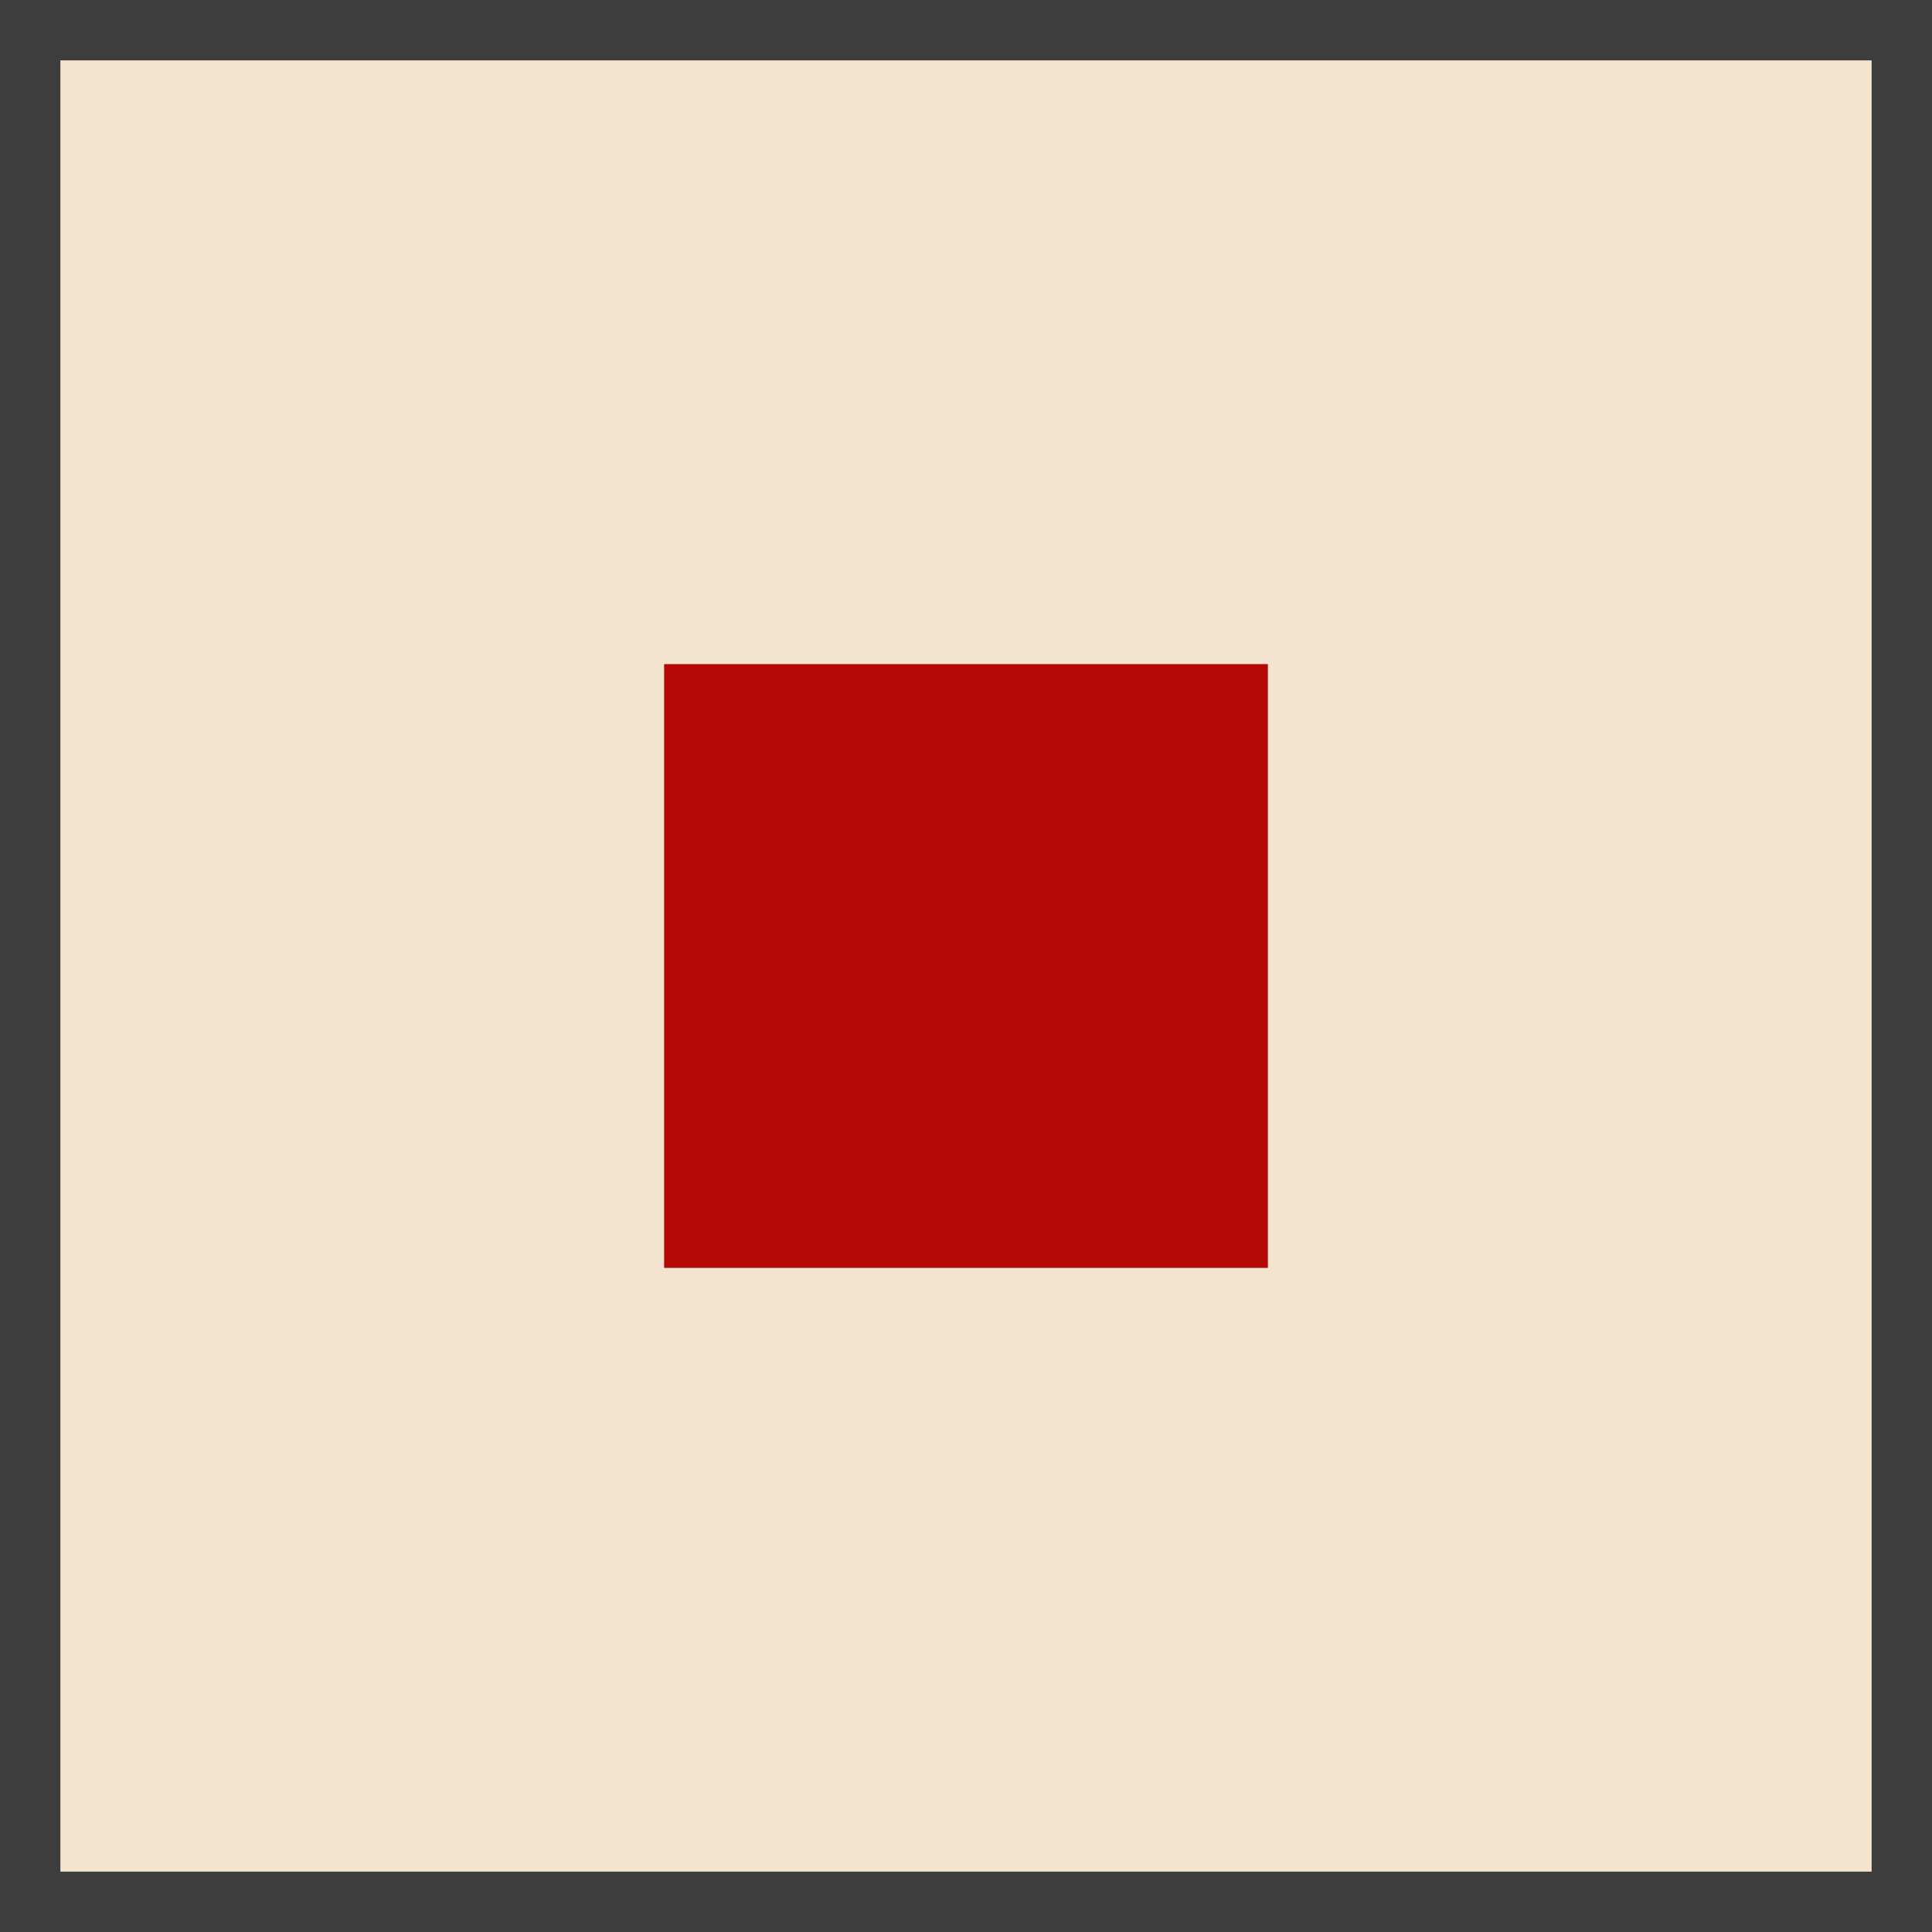
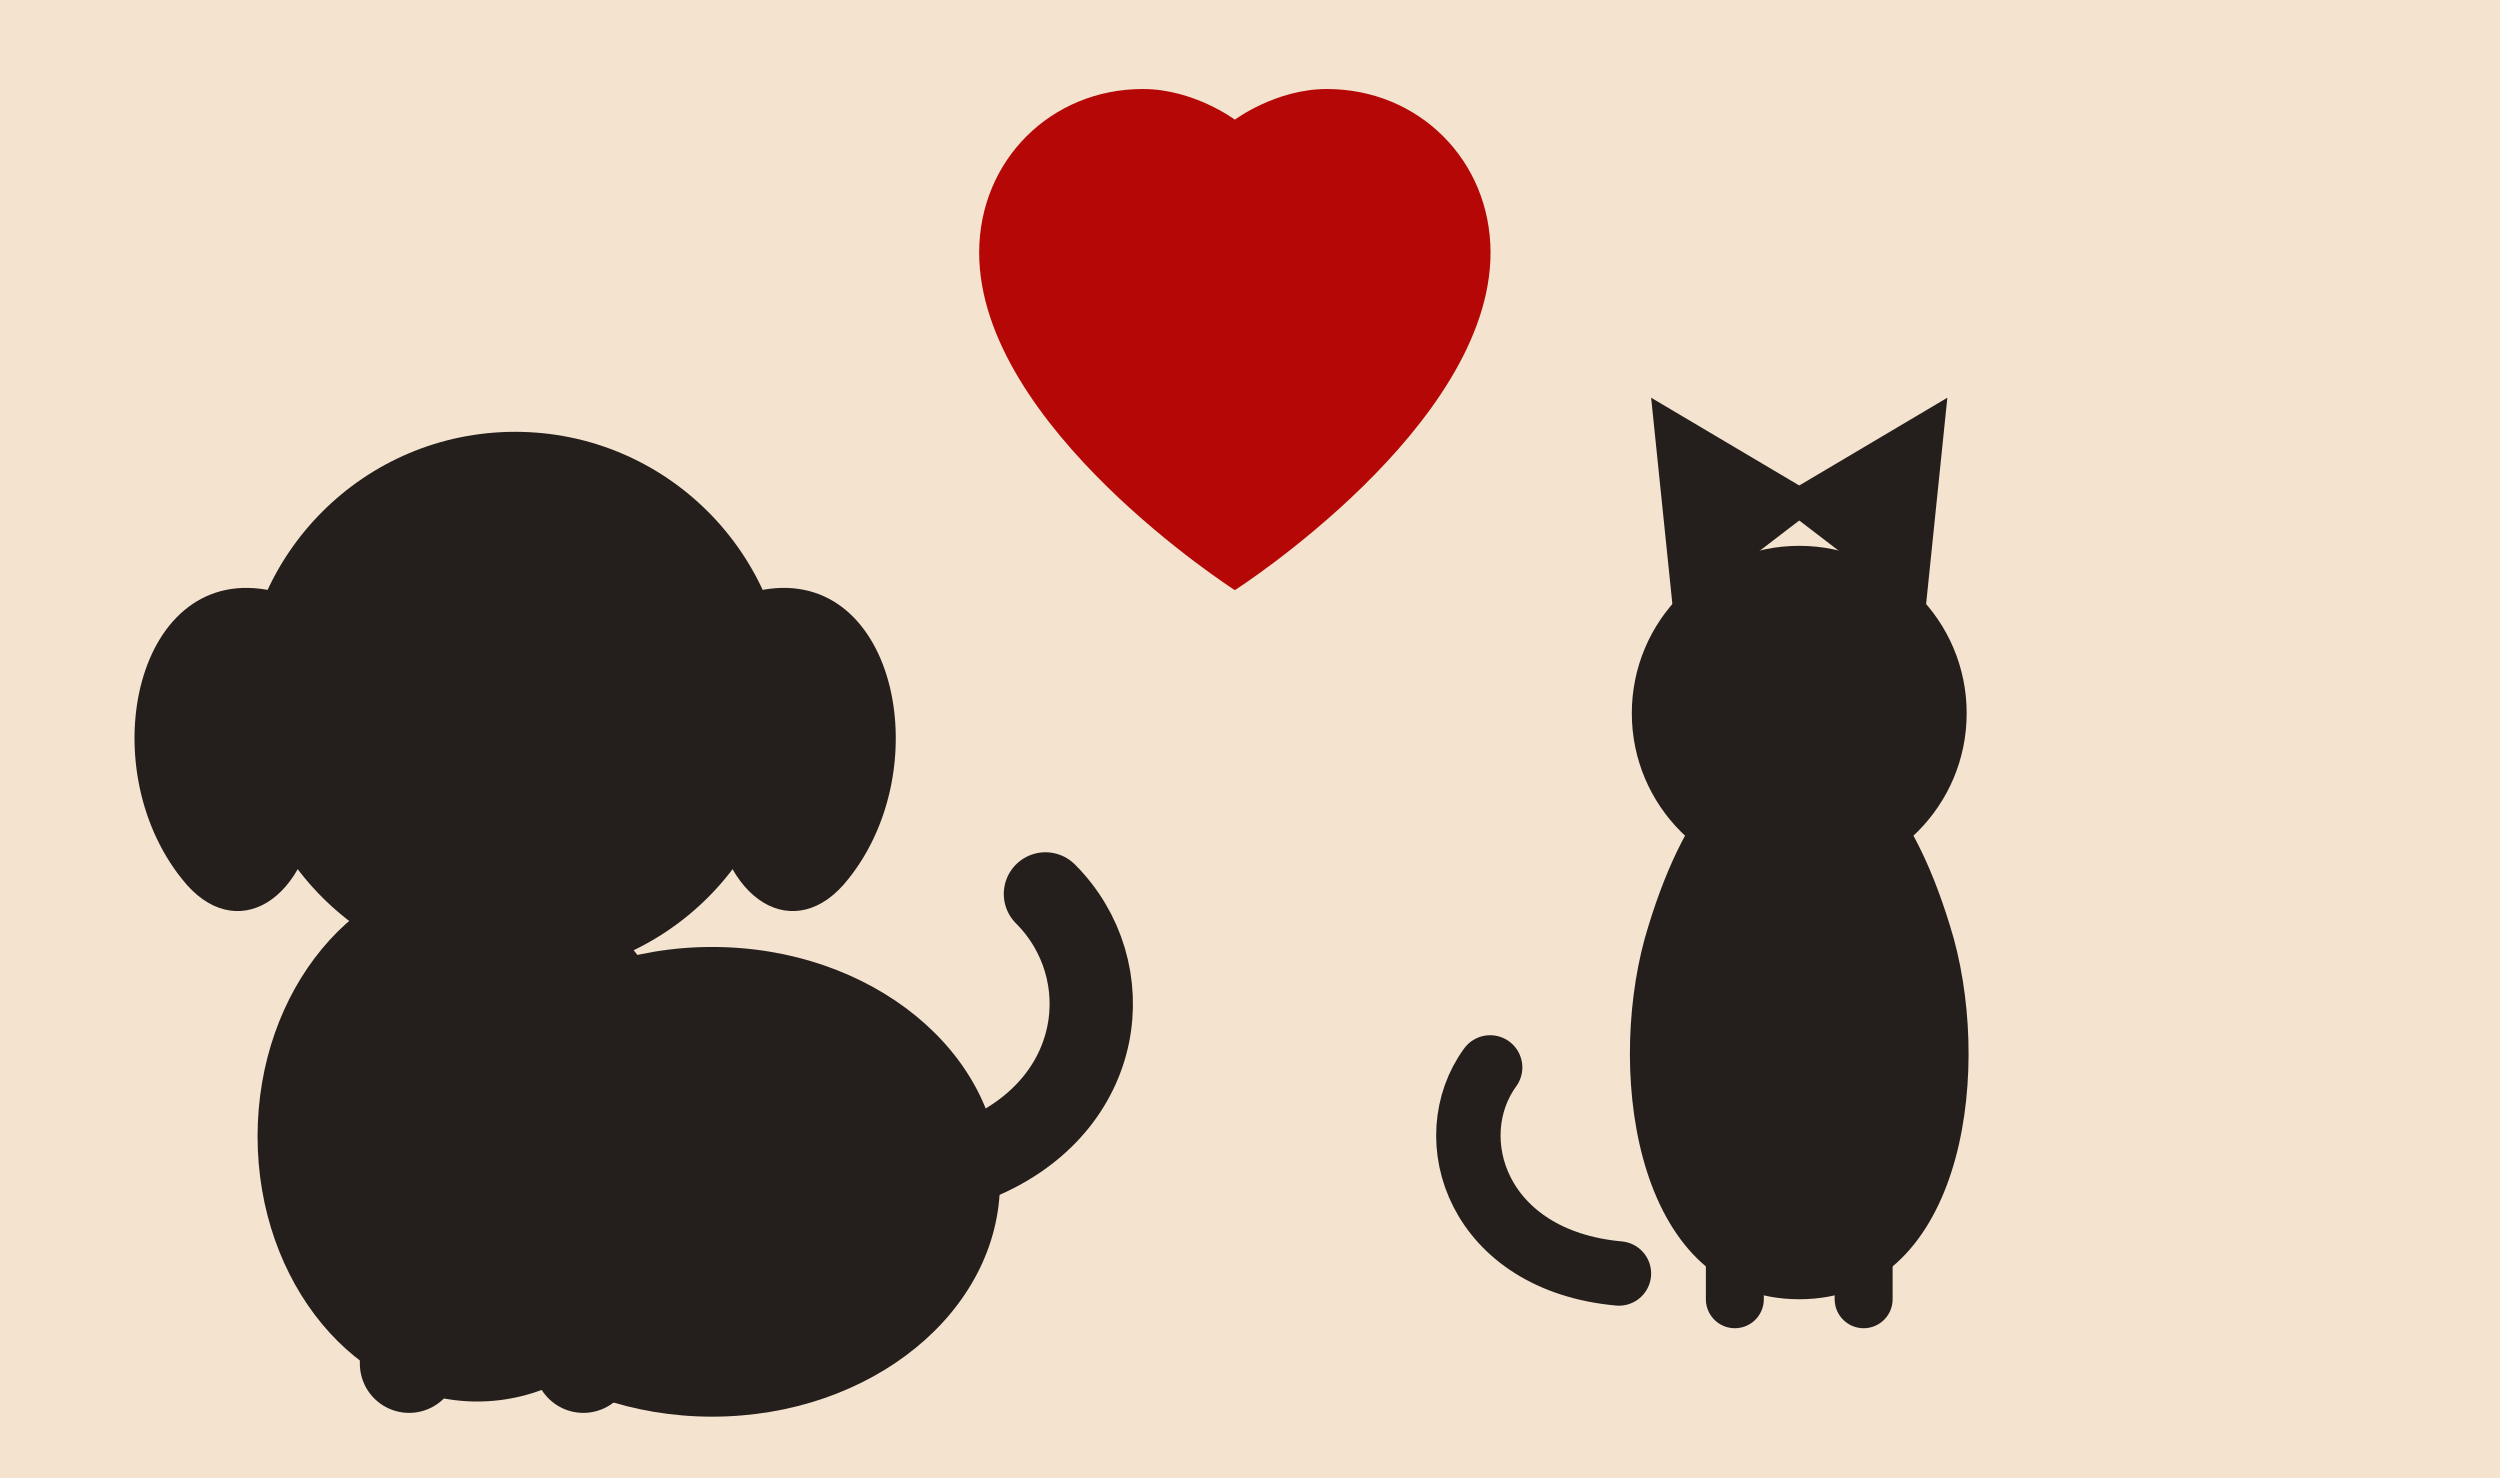
- <svg xmlns="http://www.w3.org/2000/svg" viewBox="0 0 32 32" role="img" aria-label="haart">
-   <rect width="32" height="32" fill="#f3e3cf" />
-   <rect x="0.5" y="0.5" width="31" height="31" fill="none" stroke="#3d3d3d" />
-   <rect x="11" y="11" width="10" height="10" fill="#b50806" />
+ <svg xmlns="http://www.w3.org/2000/svg" viewBox="0 0 132 78" role="img" aria-label="haart">
+   <rect x="-4" y="-4" width="140" height="86" fill="#f3e3cf" />
+   <g fill="#241f1d">
+     <g transform="translate(-12 12) scale(0.2)">
+       <path d="M318 246C352 232 356 196 336 176" stroke="#241f1d" stroke-width="22" stroke-linecap="round" fill="none" />
+       <ellipse cx="248" cy="252" rx="76" ry="62" />
+       <path d="M168 230 L168 300" stroke="#241f1d" stroke-width="26" stroke-linecap="round" />
+       <path d="M214 236 L214 300" stroke="#241f1d" stroke-width="26" stroke-linecap="round" />
+       <ellipse cx="186" cy="240" rx="58" ry="70" />
+       <path d="M132 96C96 88 84 142 108 172c14 18 34 6 36-22Z" />
+       <path d="M260 96c36-8 48 46 24 76-14 18-34 6-36-22Z" />
+       <circle cx="196" cy="126" r="72" />
+     </g>
+     <g transform="translate(129 17.6) scale(-0.17 0.17)">
+       <path d="M256 292C300 288 312 250 296 228" stroke="#241f1d" stroke-width="20" stroke-linecap="round" fill="none" />
+       <path d="M200 300C150 300 140 232 152 188C164 146 182 128 200 128C218 128 236 146 248 188C260 232 250 300 200 300Z" />
+       <path d="M180 240 L180 300" stroke="#241f1d" stroke-width="18" stroke-linecap="round" />
+       <path d="M220 240 L220 300" stroke="#241f1d" stroke-width="18" stroke-linecap="round" />
+       <path d="M161 88 154 20 208 52Z" />
+       <path d="M239 88 246 20 192 52Z" />
+       <circle cx="200" cy="118" r="52" />
+     </g>
+   </g>
+   <g transform="translate(49 2) scale(1.35)">
+     <path d="M12 21.6C12 21.6 2 15.2 2 8.4 2 4.8 4.8 2 8.4 2c2 0 3.6 1.2 3.6 1.2S13.6 2 15.6 2C19.2 2 22 4.8 22 8.4c0 6.8-10 13.2-10 13.2Z" fill="#b50806" />
+   </g>
</svg>
